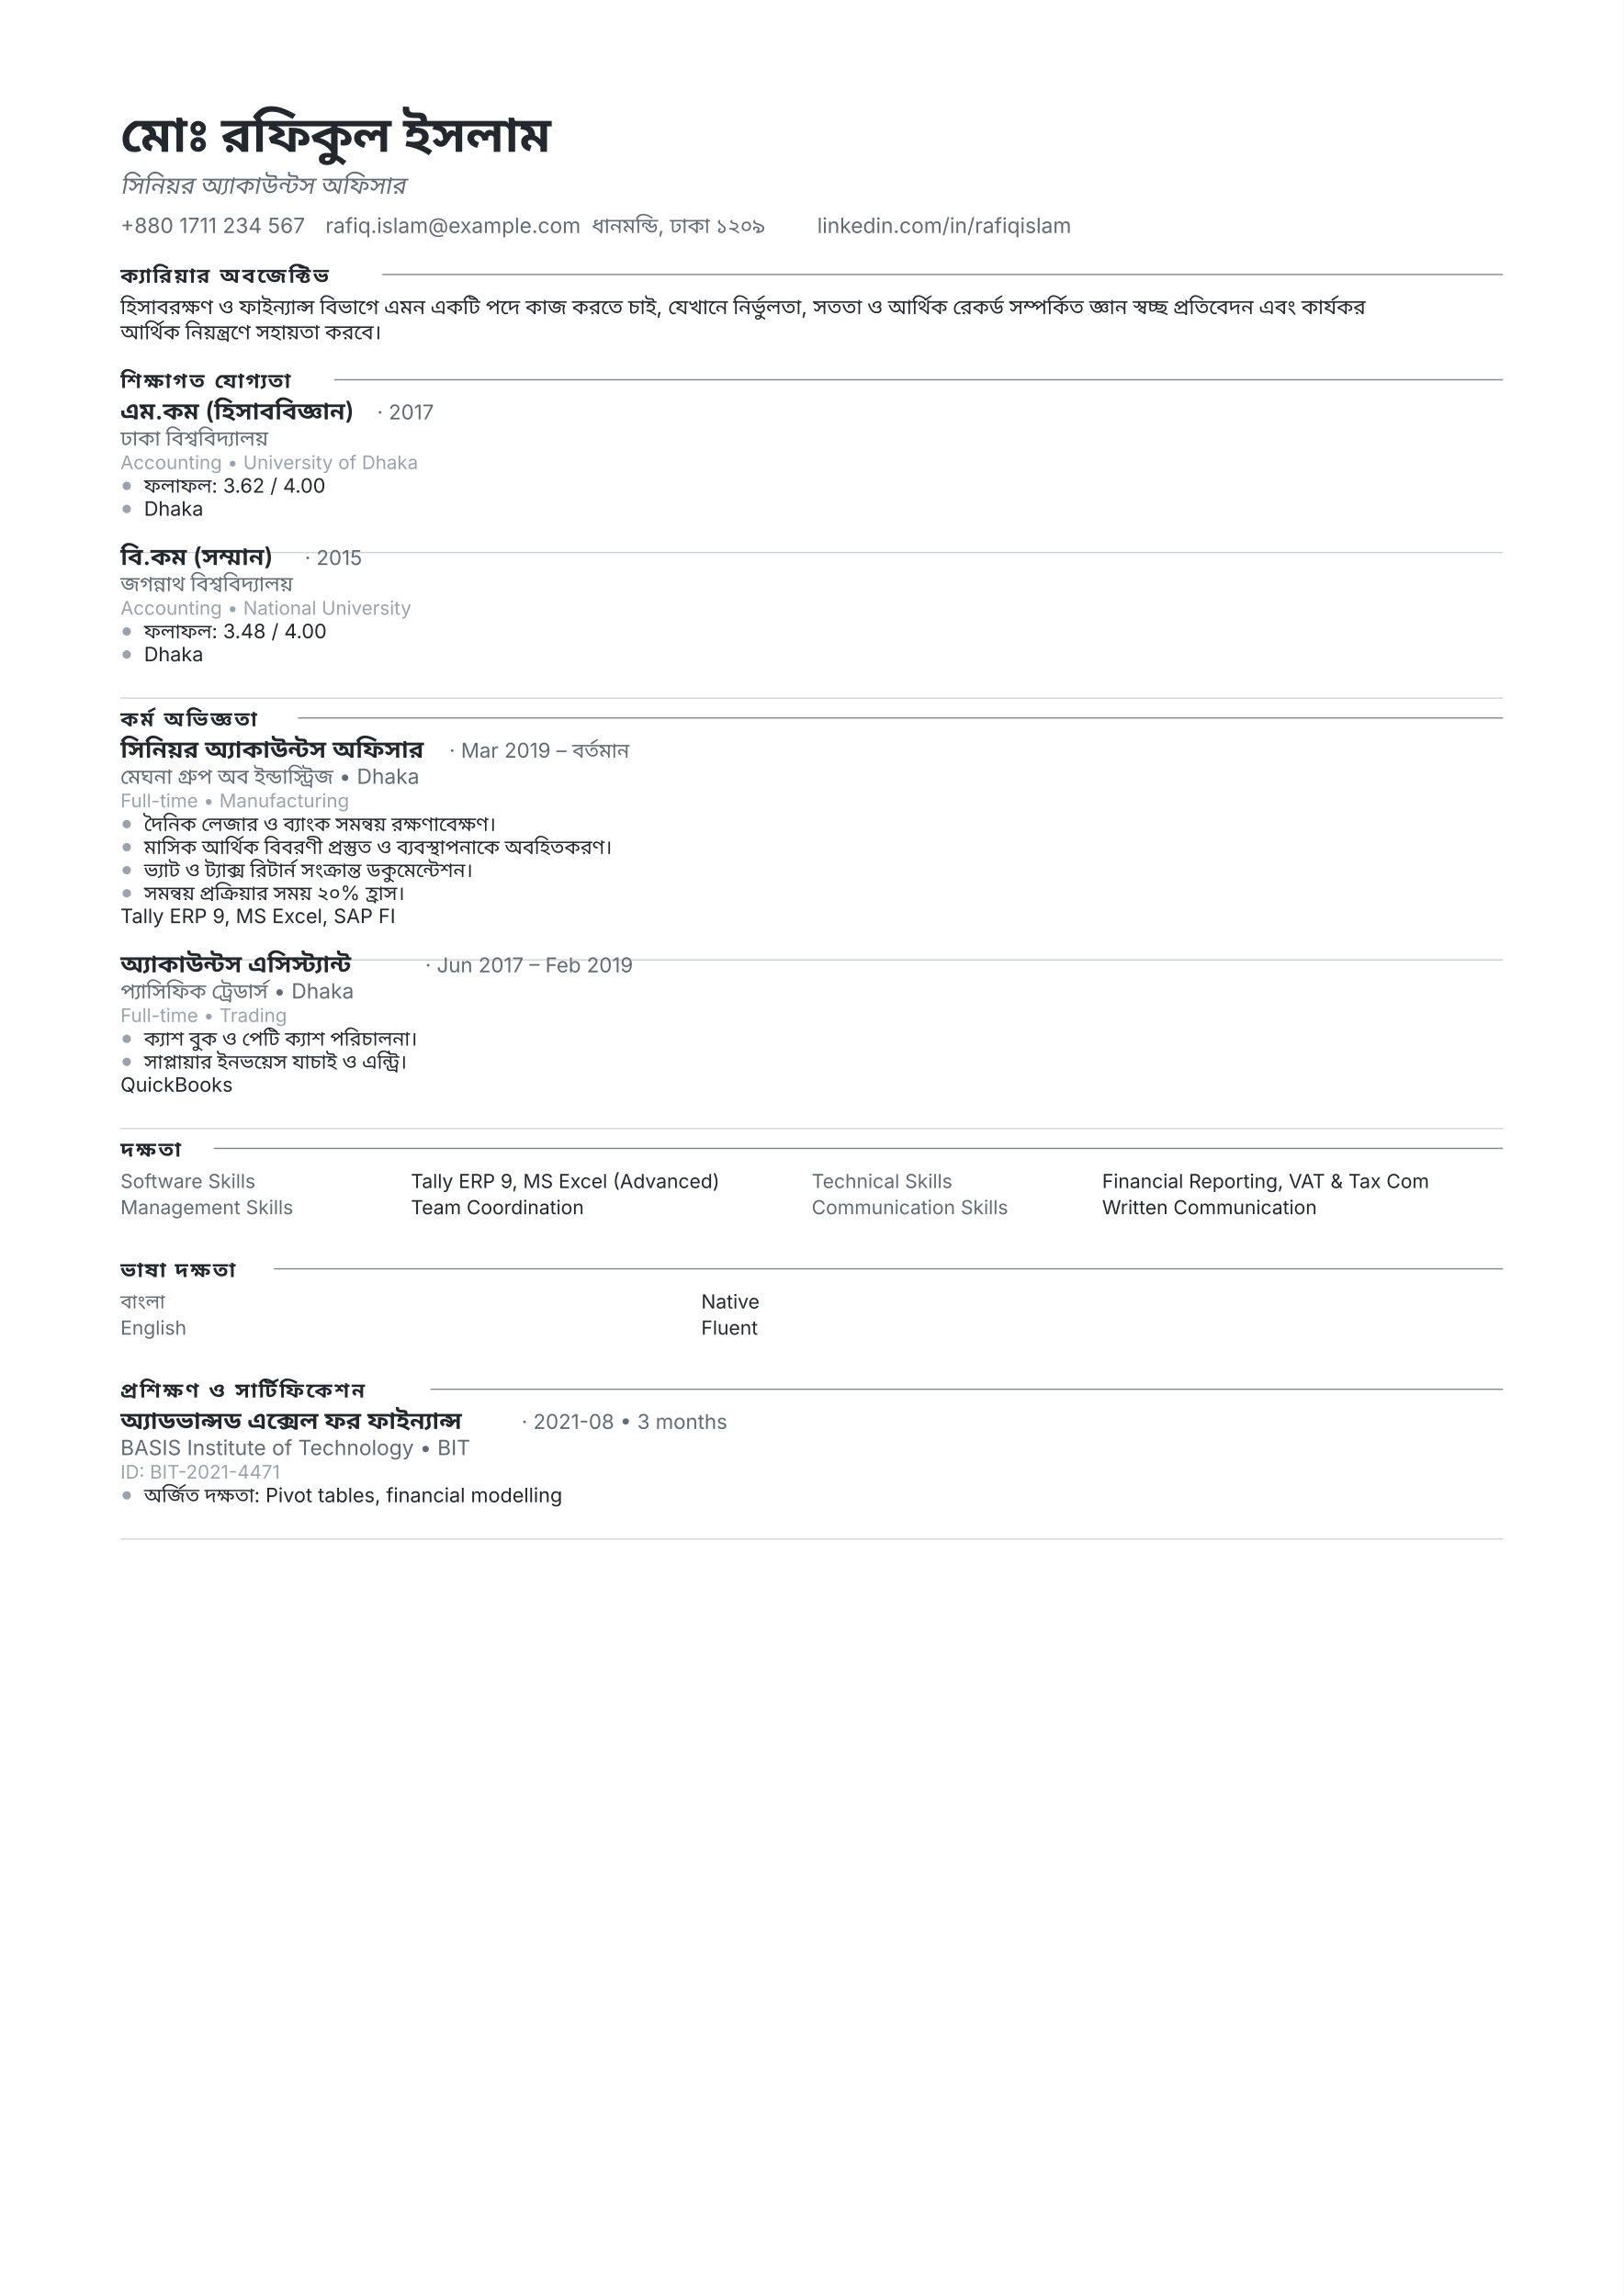
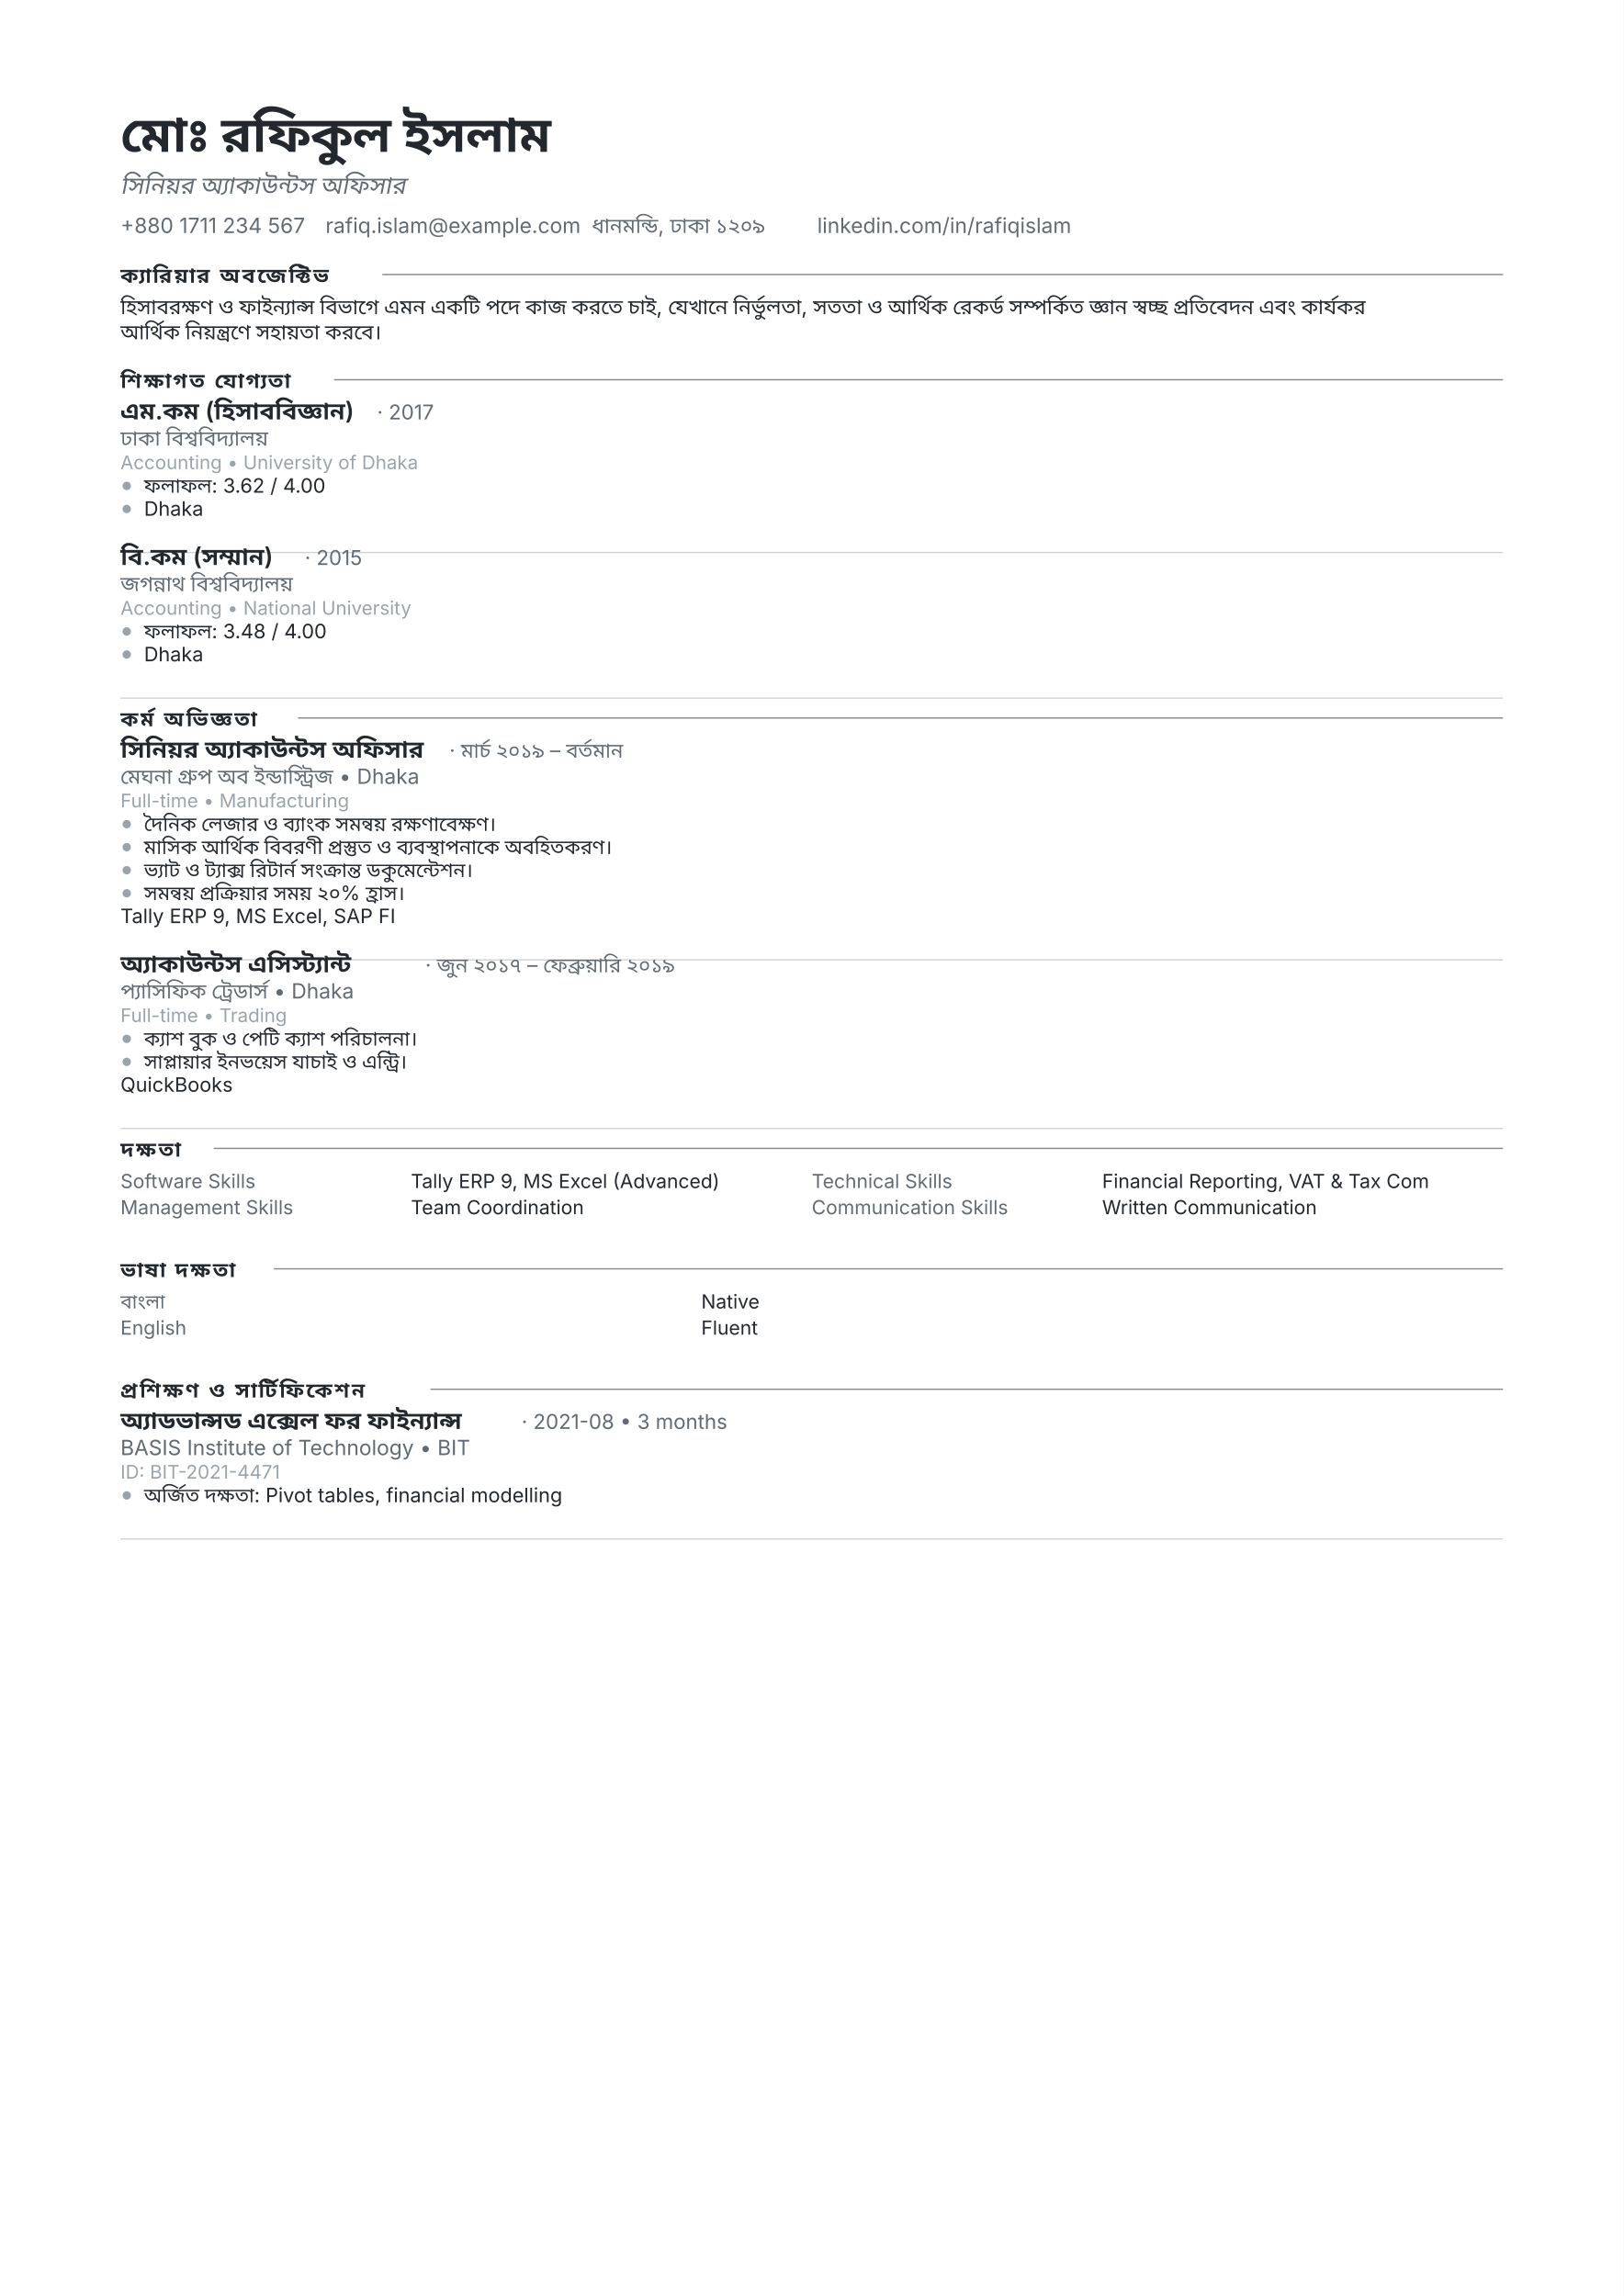
<svg xmlns="http://www.w3.org/2000/svg" width="620" height="877" viewBox="0 0 620 877" role="img" aria-label="CV template preview: Minimal Executive">
  <rect width="620" height="877" fill="#ffffff" />
  <rect x="0.0" y="0.0" width="620.0" height="877.0" fill="#ffffff" />
  <text x="46.0" y="58.0" font-family="Inter, Noto Sans Bengali, sans-serif" font-size="19" font-weight="700" fill="#23282e" letter-spacing="-0.2">মোঃ রফিকুল ইসলাম</text>
  <text x="46.0" y="74.0" font-family="Inter, Noto Sans Bengali, sans-serif" font-size="9.2" font-weight="400" fill="#626b74" font-style="italic">সিনিয়র অ্যাকাউন্টস অফিসার</text>
  <text x="46.0" y="89.0" font-family="Inter, Noto Sans Bengali, sans-serif" font-size="8" font-weight="400" fill="#626b74">+880 1711 234 567</text>
  <text x="124.3" y="89.0" font-family="Inter, Noto Sans Bengali, sans-serif" font-size="8" font-weight="400" fill="#626b74">rafiq.islam@example.com</text>
  <text x="226.0" y="89.0" font-family="Inter, Noto Sans Bengali, sans-serif" font-size="8" font-weight="400" fill="#626b74">ধানমন্ডি, ঢাকা ১২০৯</text>
  <text x="312.1" y="89.0" font-family="Inter, Noto Sans Bengali, sans-serif" font-size="8" font-weight="400" fill="#626b74">linkedin.com/in/rafiqislam</text>
  <text x="46.0" y="108.0" font-family="Inter, Noto Sans Bengali, sans-serif" font-size="7.9" font-weight="700" fill="#23282e" letter-spacing="0.9">ক্যারিয়ার অবজেক্টিভ</text>
  <rect x="146.0" y="104.6" width="428.0" height="0.5" fill="#23282e" opacity="0.55" />
  <text x="46.0" y="120.0" font-family="Inter, Noto Sans Bengali, sans-serif" font-size="7.9" font-weight="400" fill="#23282e">হিসাবরক্ষণ ও ফাইন্যান্স বিভাগে এমন একটি পদে কাজ করতে চাই, যেখানে নির্ভুলতা, সততা ও আর্থিক রেকর্ড সম্পর্কিত জ্ঞান স্বচ্ছ প্রতিবেদন এবং কার্যকর</text>
  <text x="46.0" y="129.6" font-family="Inter, Noto Sans Bengali, sans-serif" font-size="7.9" font-weight="400" fill="#23282e">আর্থিক নিয়ন্ত্রণে সহায়তা করবে।</text>
  <text x="46.0" y="148.2" font-family="Inter, Noto Sans Bengali, sans-serif" font-size="7.9" font-weight="700" fill="#23282e" letter-spacing="0.9">শিক্ষাগত যোগ্যতা</text>
  <rect x="127.6" y="144.8" width="446.4" height="0.5" fill="#23282e" opacity="0.55" />
  <text x="46.0" y="160.2" font-family="Inter, Noto Sans Bengali, sans-serif" font-size="9.2" font-weight="600" fill="#23282e">এম.কম (হিসাববিজ্ঞান)</text>
  <text x="144.0" y="160.2" font-family="Inter, Noto Sans Bengali, sans-serif" font-size="7.8" font-weight="400" fill="#626b74">· 2017</text>
  <text x="46.0" y="170.2" font-family="Inter, Noto Sans Bengali, sans-serif" font-size="8" font-weight="400" fill="#626b74">ঢাকা বিশ্ববিদ্যালয়</text>
  <text x="46.0" y="179.2" font-family="Inter, Noto Sans Bengali, sans-serif" font-size="7.2" font-weight="400" fill="#9aa3ac">Accounting • University of Dhaka</text>
  <circle cx="48.4" cy="185.6" r="1.6" fill="#9aa3ac" />
  <text x="55.0" y="188.2" font-family="Inter, Noto Sans Bengali, sans-serif" font-size="7.6" font-weight="400" fill="#23282e">ফলাফল: 3.62 / 4.00</text>
  <circle cx="48.4" cy="194.4" r="1.6" fill="#9aa3ac" />
  <text x="55.0" y="197.0" font-family="Inter, Noto Sans Bengali, sans-serif" font-size="7.6" font-weight="400" fill="#23282e">Dhaka</text>
  <rect x="46.0" y="210.8" width="528.0" height="0.5" fill="#626b74" opacity="0.3" />
  <text x="46.0" y="215.8" font-family="Inter, Noto Sans Bengali, sans-serif" font-size="9.2" font-weight="600" fill="#23282e">বি.কম (সম্মান)</text>
  <text x="116.4" y="215.8" font-family="Inter, Noto Sans Bengali, sans-serif" font-size="7.8" font-weight="400" fill="#626b74">· 2015</text>
  <text x="46.0" y="225.8" font-family="Inter, Noto Sans Bengali, sans-serif" font-size="8" font-weight="400" fill="#626b74">জগন্নাথ বিশ্ববিদ্যালয়</text>
  <text x="46.0" y="234.8" font-family="Inter, Noto Sans Bengali, sans-serif" font-size="7.2" font-weight="400" fill="#9aa3ac">Accounting • National University</text>
  <circle cx="48.4" cy="241.2" r="1.6" fill="#9aa3ac" />
  <text x="55.0" y="243.8" font-family="Inter, Noto Sans Bengali, sans-serif" font-size="7.6" font-weight="400" fill="#23282e">ফলাফল: 3.48 / 4.00</text>
  <circle cx="48.4" cy="250.0" r="1.6" fill="#9aa3ac" />
  <text x="55.0" y="252.6" font-family="Inter, Noto Sans Bengali, sans-serif" font-size="7.6" font-weight="400" fill="#23282e">Dhaka</text>
  <rect x="46.0" y="266.4" width="528.0" height="0.5" fill="#626b74" opacity="0.3" />
  <text x="46.0" y="277.4" font-family="Inter, Noto Sans Bengali, sans-serif" font-size="7.9" font-weight="700" fill="#23282e" letter-spacing="0.9">কর্ম অভিজ্ঞতা</text>
  <rect x="113.8" y="274.0" width="460.2" height="0.5" fill="#23282e" opacity="0.55" />
  <text x="46.0" y="289.4" font-family="Inter, Noto Sans Bengali, sans-serif" font-size="9.2" font-weight="600" fill="#23282e">সিনিয়র অ্যাকাউন্টস অফিসার</text>
-   <text x="171.6" y="289.4" font-family="Inter, Noto Sans Bengali, sans-serif" font-size="7.8" font-weight="400" fill="#626b74">· Mar 2019 – বর্তমান</text>
+   <text x="171.6" y="289.4" font-family="Inter, Noto Sans Bengali, sans-serif" font-size="7.8" font-weight="400" fill="#626b74">· মার্চ ২০১৯ – বর্তমান</text>
  <text x="46.0" y="299.4" font-family="Inter, Noto Sans Bengali, sans-serif" font-size="8" font-weight="400" fill="#626b74">মেঘনা গ্রুপ অব ইন্ডাস্ট্রিজ • Dhaka</text>
  <text x="46.0" y="308.4" font-family="Inter, Noto Sans Bengali, sans-serif" font-size="7.2" font-weight="400" fill="#9aa3ac">Full-time • Manufacturing</text>
  <circle cx="48.4" cy="314.8" r="1.6" fill="#9aa3ac" />
  <text x="55.0" y="317.4" font-family="Inter, Noto Sans Bengali, sans-serif" font-size="7.6" font-weight="400" fill="#23282e">দৈনিক লেজার ও ব্যাংক সমন্বয় রক্ষণাবেক্ষণ।</text>
  <circle cx="48.4" cy="323.6" r="1.6" fill="#9aa3ac" />
  <text x="55.0" y="326.2" font-family="Inter, Noto Sans Bengali, sans-serif" font-size="7.6" font-weight="400" fill="#23282e">মাসিক আর্থিক বিবরণী প্রস্তুত ও ব্যবস্থাপনাকে অবহিতকরণ।</text>
  <circle cx="48.4" cy="332.4" r="1.6" fill="#9aa3ac" />
  <text x="55.0" y="335.0" font-family="Inter, Noto Sans Bengali, sans-serif" font-size="7.6" font-weight="400" fill="#23282e">ভ্যাট ও ট্যাক্স রিটার্ন সংক্রান্ত ডকুমেন্টেশন।</text>
  <circle cx="48.4" cy="341.2" r="1.6" fill="#9aa3ac" />
  <text x="55.0" y="343.8" font-family="Inter, Noto Sans Bengali, sans-serif" font-size="7.6" font-weight="400" fill="#23282e">সমন্বয় প্রক্রিয়ার সময় ২০% হ্রাস।</text>
  <text x="46.0" y="352.6" font-family="Inter, Noto Sans Bengali, sans-serif" font-size="7.6" font-weight="400" fill="#23282e">Tally ERP 9, MS Excel, SAP FI</text>
  <rect x="46.0" y="366.4" width="528.0" height="0.5" fill="#626b74" opacity="0.3" />
  <text x="46.0" y="371.4" font-family="Inter, Noto Sans Bengali, sans-serif" font-size="9.2" font-weight="600" fill="#23282e">অ্যাকাউন্টস এসিস্ট্যান্ট</text>
-   <text x="162.4" y="371.4" font-family="Inter, Noto Sans Bengali, sans-serif" font-size="7.8" font-weight="400" fill="#626b74">· Jun 2017 – Feb 2019</text>
+   <text x="162.4" y="371.4" font-family="Inter, Noto Sans Bengali, sans-serif" font-size="7.8" font-weight="400" fill="#626b74">· জুন ২০১৭ – ফেব্রুয়ারি ২০১৯</text>
  <text x="46.0" y="381.4" font-family="Inter, Noto Sans Bengali, sans-serif" font-size="8" font-weight="400" fill="#626b74">প্যাসিফিক ট্রেডার্স • Dhaka</text>
  <text x="46.0" y="390.4" font-family="Inter, Noto Sans Bengali, sans-serif" font-size="7.2" font-weight="400" fill="#9aa3ac">Full-time • Trading</text>
  <circle cx="48.4" cy="396.8" r="1.6" fill="#9aa3ac" />
  <text x="55.0" y="399.4" font-family="Inter, Noto Sans Bengali, sans-serif" font-size="7.6" font-weight="400" fill="#23282e">ক্যাশ বুক ও পেটি ক্যাশ পরিচালনা।</text>
  <circle cx="48.4" cy="405.6" r="1.6" fill="#9aa3ac" />
  <text x="55.0" y="408.2" font-family="Inter, Noto Sans Bengali, sans-serif" font-size="7.6" font-weight="400" fill="#23282e">সাপ্লায়ার ইনভয়েস যাচাই ও এন্ট্রি।</text>
  <text x="46.0" y="417.0" font-family="Inter, Noto Sans Bengali, sans-serif" font-size="7.6" font-weight="400" fill="#23282e">QuickBooks</text>
  <rect x="46.0" y="430.8" width="528.0" height="0.5" fill="#626b74" opacity="0.3" />
  <text x="46.0" y="441.8" font-family="Inter, Noto Sans Bengali, sans-serif" font-size="7.9" font-weight="700" fill="#23282e" letter-spacing="0.9">দক্ষতা</text>
  <rect x="81.6" y="438.4" width="492.4" height="0.5" fill="#23282e" opacity="0.55" />
  <text x="46.0" y="453.8" font-family="Inter, Noto Sans Bengali, sans-serif" font-size="7.4" font-weight="400" fill="#626b74">Software Skills</text>
  <text x="156.9" y="453.8" font-family="Inter, Noto Sans Bengali, sans-serif" font-size="7.4" font-weight="400" fill="#23282e">Tally ERP 9, MS Excel (Advanced)</text>
  <text x="310.0" y="453.8" font-family="Inter, Noto Sans Bengali, sans-serif" font-size="7.4" font-weight="400" fill="#626b74">Technical Skills</text>
  <text x="420.9" y="453.8" font-family="Inter, Noto Sans Bengali, sans-serif" font-size="7.4" font-weight="400" fill="#23282e">Financial Reporting, VAT &amp; Tax Com</text>
  <text x="46.0" y="463.8" font-family="Inter, Noto Sans Bengali, sans-serif" font-size="7.4" font-weight="400" fill="#626b74">Management Skills</text>
  <text x="156.9" y="463.8" font-family="Inter, Noto Sans Bengali, sans-serif" font-size="7.4" font-weight="400" fill="#23282e">Team Coordination</text>
  <text x="310.0" y="463.8" font-family="Inter, Noto Sans Bengali, sans-serif" font-size="7.4" font-weight="400" fill="#626b74">Communication Skills</text>
  <text x="420.9" y="463.8" font-family="Inter, Noto Sans Bengali, sans-serif" font-size="7.4" font-weight="400" fill="#23282e">Written Communication</text>
  <text x="46.0" y="487.8" font-family="Inter, Noto Sans Bengali, sans-serif" font-size="7.9" font-weight="700" fill="#23282e" letter-spacing="0.9">ভাষা দক্ষতা</text>
  <rect x="104.6" y="484.4" width="469.4" height="0.5" fill="#23282e" opacity="0.55" />
  <text x="46.0" y="499.8" font-family="Inter, Noto Sans Bengali, sans-serif" font-size="7.4" font-weight="400" fill="#626b74">বাংলা</text>
  <text x="267.8" y="499.8" font-family="Inter, Noto Sans Bengali, sans-serif" font-size="7.4" font-weight="400" fill="#23282e">Native</text>
  <text x="46.0" y="509.8" font-family="Inter, Noto Sans Bengali, sans-serif" font-size="7.4" font-weight="400" fill="#626b74">English</text>
  <text x="267.8" y="509.8" font-family="Inter, Noto Sans Bengali, sans-serif" font-size="7.4" font-weight="400" fill="#23282e">Fluent</text>
  <text x="46.0" y="533.8" font-family="Inter, Noto Sans Bengali, sans-serif" font-size="7.9" font-weight="700" fill="#23282e" letter-spacing="0.9">প্রশিক্ষণ ও সার্টিফিকেশন</text>
  <rect x="164.4" y="530.4" width="409.6" height="0.5" fill="#23282e" opacity="0.55" />
  <text x="46.0" y="545.8" font-family="Inter, Noto Sans Bengali, sans-serif" font-size="9.2" font-weight="600" fill="#23282e">অ্যাডভান্সড এক্সেল ফর ফাইন্যান্স</text>
  <text x="199.2" y="545.8" font-family="Inter, Noto Sans Bengali, sans-serif" font-size="7.8" font-weight="400" fill="#626b74">· 2021-08 • 3 months</text>
  <text x="46.0" y="555.8" font-family="Inter, Noto Sans Bengali, sans-serif" font-size="8" font-weight="400" fill="#626b74">BASIS Institute of Technology • BIT</text>
  <text x="46.0" y="564.8" font-family="Inter, Noto Sans Bengali, sans-serif" font-size="7.2" font-weight="400" fill="#9aa3ac">ID: BIT-2021-4471</text>
  <circle cx="48.4" cy="571.2" r="1.6" fill="#9aa3ac" />
  <text x="55.0" y="573.8" font-family="Inter, Noto Sans Bengali, sans-serif" font-size="7.6" font-weight="400" fill="#23282e">অর্জিত দক্ষতা: Pivot tables, financial modelling</text>
  <rect x="46.0" y="587.6" width="528.0" height="0.5" fill="#626b74" opacity="0.3" />
</svg>
